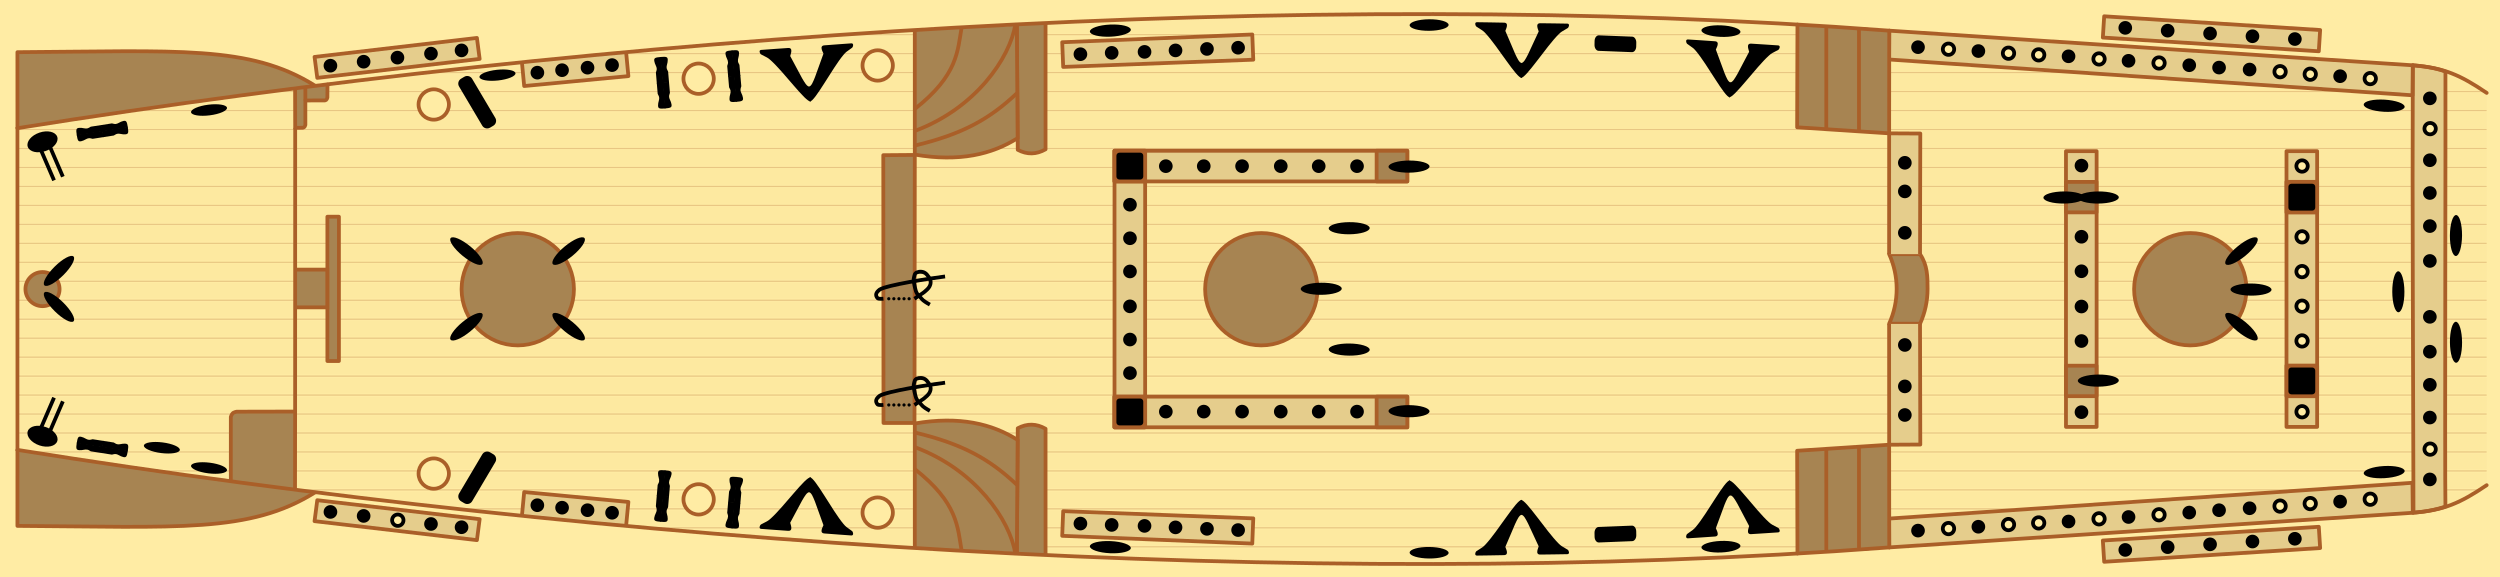
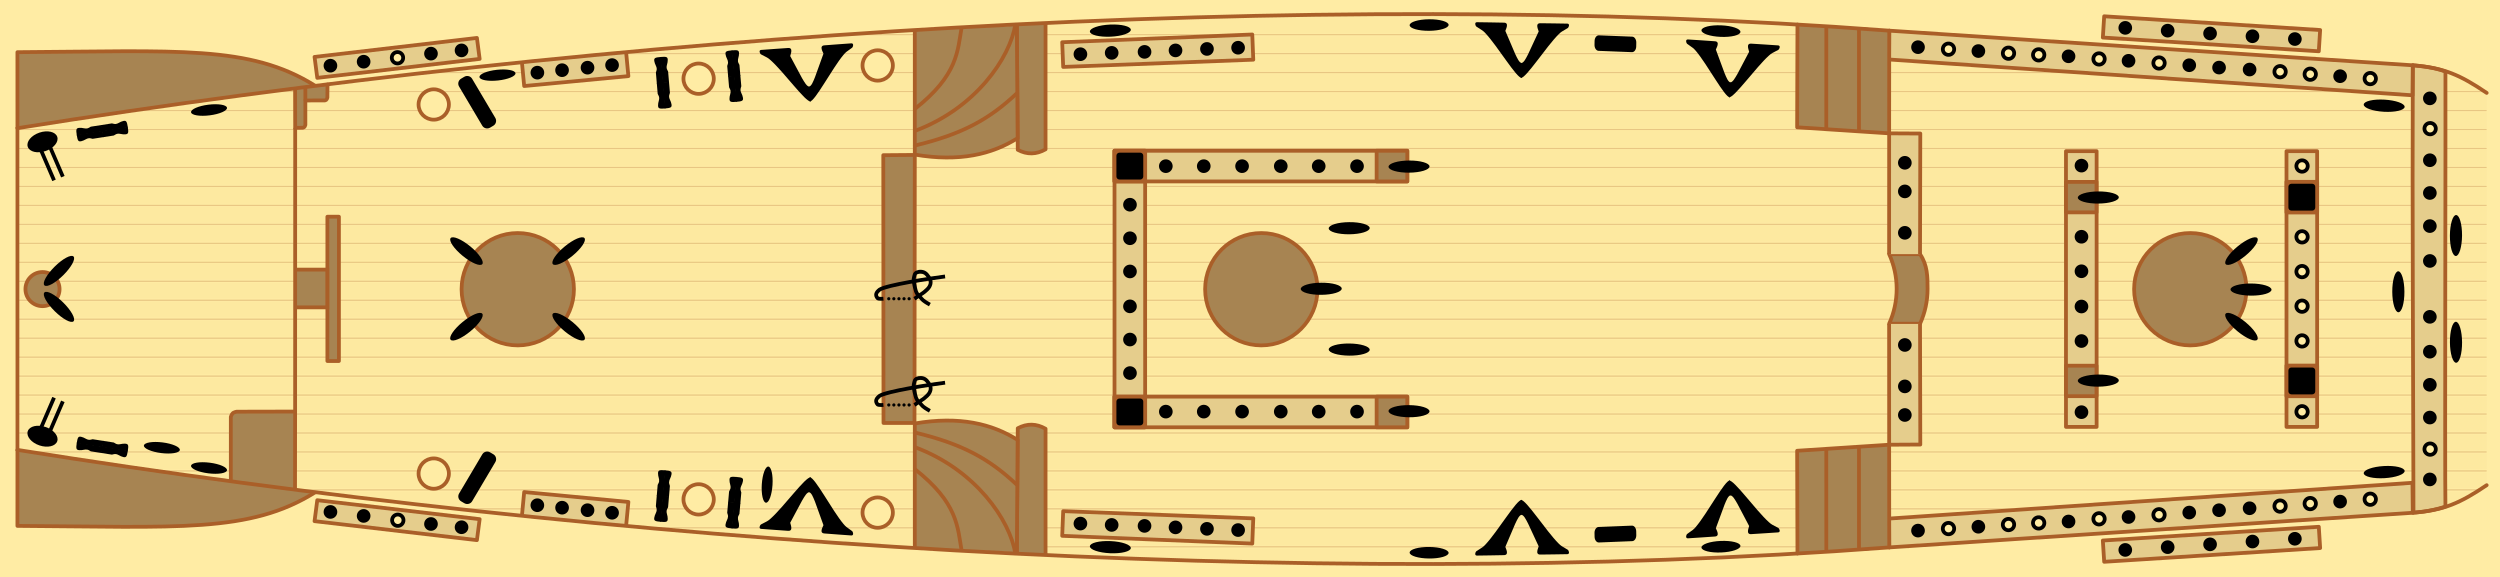
<svg xmlns="http://www.w3.org/2000/svg" xmlns:ns2="https://github.com/jolaf/rigging" xmlns:xlink="http://www.w3.org/1999/xlink" version="1.1" viewBox="1 -24 659 152">
  <style>/* */
    #background, #pinhole, #pipe {
      fill: #ffeca4;
    }
+ 
    #drawing, #wood g {
      color: #aa5f28;
    }
+ 
    #wood g {
      opacity: 0.3;
    }
+ 
    .solid {
      fill: #a78452;
    }
+ 
    .rail {
      fill: #e5cd8c;
    }
    /* */</style>
  <defs>
    <pattern id="wood" width="5" height="5" patternUnits="userSpaceOnUse" viewBox="0,0,100,100">
      <g fill="currentColor">
        <rect width="100" height="5" />
        <rect y="5" width="100" height="95" opacity=".1" />
      </g>
    </pattern>
    <rect id="deckMask" x="277.27" y="-.809" width="220.71" height="146.64" fill="currentColor" />
    <g id="mastMask" stroke="currentColor">
      <path d="m425.11 59.525 26.5 26.5z" />
      <path d="m451.61 59.525-26.5 26.5z" />
    </g>
    <circle id="pipe" cx="160.87" cy="398.09" r="4" fill="#ffeca4" stroke="currentColor" />
    <circle id="pin" class="aura" transform="rotate(-8.2973)" cx="567.54" cy="28.152" r="1.8" fill="currentColor" />
    <circle id="pinhole" transform="rotate(-8.2973)" cx="607.21" cy="138.78" r="1.5" fill="#ffeca4" stroke="currentColor" />
    <ellipse id="cleat" class="aura" transform="rotate(89.51)" cx="3.721" cy="-575.37" rx="1.6" ry="5.4" fill="currentColor" />
    <rect id="lcleat" class="aura" x="396.5" y="72.319" width="4" height="15" ry="1.5" fill="currentColor" />
    <g id="xcleat" class="aura" fill="currentColor">
      <path id="quarterXcleat" class="aura" d="m42.185 13.735s-0.026-2.038-2e-3 -2.905c0.159-0.415 0.29-0.647 0.302-0.946 0.032-0.761-0.407-1.191-0.467-2.117-0.053-0.814 0.29-0.934 1.872-0.926v6.893z" />
      <use transform="matrix(-1,0,0,1,87.6,0)" xlink:href="#quarterXcleat" />
      <use transform="matrix(1,0,0,-1,0,27.3)" xlink:href="#quarterXcleat" />
      <use transform="rotate(180,43.8,13.65)" xlink:href="#quarterXcleat" />
    </g>
    <g id="kevel" class="aura" fill="currentColor">
      <path id="halfKevel" d="m426.56 44.452c0.605 1.201 1.081 2.305 1.819 2.399v3.896c-1.297 0.164-6.502-8.282-9.737-11.618-0.74-0.763-0.818-0.717-2.433-1.725-0.222-0.138-0.607-1.137 0.142-1.153 2.121-0.047 4.926 0.037 7.099 0.007 1.56-0.021 0.44 1.911 0.425 2.168" />
      <use transform="matrix(-1,0,0,1,856.54,0)" xlink:href="#halfKevel" />
    </g>
    <rect id="fist" class="aura" x="287.16" y="40.706" width="7.08" height="7.08" rx=".8" ry=".8" fill="currentColor" />
    <g id="tackle" class="aura" fill="currentColor">
      <path id="halfTackle" d="m633.92 129.82 0.918 0.396-3.977 9.219-0.918-0.396z" />
      <use transform="translate(-2.3281 -.96875)" xlink:href="#halfTackle" />
      <ellipse transform="matrix(-.94693 -.32143 -.32143 .94693 0 0)" cx="-640.38" cy="-70.366" rx="4.104" ry="2.557" />
    </g>
    <g id="knot" class="aura" fill="currentColor">
      <g fill-opacity="0">
        <rect x="662.21" y="352.48" width="11.369" height="3.748" />
        <rect x="670.88" y="349.13" width="3.123" height="7.121" />
        <rect x="673.19" y="349.88" width="1.812" height="6.996" />
      </g>
      <path d="m678.69 349.36c-2.013 0.246-5.878 0.818-9.482 1.478-1.802 0.33-3.537 0.682-4.945 1.029-1.408 0.347-2.446 0.644-3.053 1.043l-0.018 0.012-0.016 0.014c-0.479 0.375-0.88 0.793-1.043 1.336-0.163 0.543 0.01 1.177 0.482 1.674l0.031 0.033 0.035 0.025c0.22 0.163 0.398 0.178 0.588 0.205 0.19 0.027 0.386 0.035 0.57 0.037 0.368 5e-3 0.691-0.019 0.691-0.019l-0.076-0.998s-0.288 0.022-0.604 0.018c-0.158-2e-3 -0.32-0.01-0.441-0.027-0.081-0.011-0.077-0.012-0.09-0.014-0.241-0.274-0.291-0.445-0.23-0.646 0.064-0.214 0.307-0.516 0.688-0.818 0.306-0.197 1.359-0.564 2.725-0.9 1.375-0.339 3.095-0.689 4.885-1.018 3.58-0.656 7.443-1.228 9.424-1.471z" />
      <path d="m672.42 348.1c-0.465-0.022-0.923 0.066-1.311 0.229-0.408 0.171-0.686 0.499-0.809 0.811-0.122 0.312-0.151 0.585-0.234 0.865-0.144 0.483-0.088 1.007-0.01 1.543 0.078 0.536 0.2 1.065 0.285 1.428 0.17 0.724 0.285 1.148 0.66 1.758 0.024 0.038 0.07 0.067 0.096 0.105-0.209 0.132-0.688 0.469-0.688 0.469l0.521 0.854s0.573-0.406 0.85-0.58c0.302 0.324 0.563 0.688 0.873 0.947 0.652 0.547 1.848 1.191 1.848 1.191l0.482-0.877s-1.221-0.689-1.688-1.08c-0.256-0.214-0.442-0.485-0.691-0.746 0.434-0.293 0.655-0.394 0.979-0.668 0.496-0.421 1.126-0.912 1.475-1.568 0.289-0.544 0.46-1.089 0.369-1.754-0.061-0.444-0.291-0.879-0.586-1.33-0.295-0.451-0.648-0.883-1.068-1.164-0.415-0.278-0.888-0.41-1.353-0.432zm-0.924 1.15c0.448-0.188 1.275-0.186 1.721 0.111 0.218 0.146 0.544 0.506 0.789 0.881 0.245 0.374 0.415 0.798 0.432 0.918 0.063 0.463-0.011 0.678-0.262 1.15-0.191 0.359-0.738 0.847-1.24 1.273-0.288 0.245-0.563 0.39-1.016 0.693-0.014-0.022-0.051-0.047-0.064-0.068-0.323-0.525-0.37-0.744-0.539-1.463-0.084-0.359-0.2-0.864-0.27-1.344-0.07-0.48-0.071-0.953-0.023-1.113 0.108-0.363 0.153-0.643 0.209-0.785 0.056-0.142 0.06-0.168 0.264-0.254z" />
      <circle id="knotDot" cx="663.91" cy="355.73" r=".426" />
      <use transform="translate(1.34)" xlink:href="#knotDot" />
      <use transform="translate(2.68)" xlink:href="#knotDot" />
      <use transform="translate(4.02)" xlink:href="#knotDot" />
      <use transform="translate(5.36)" xlink:href="#knotDot" />
    </g>
  </defs>
  <g id="background" fill="#ffeca4">
    <rect x="-20" y="-140" width="720" height="370" />
  </g>
  <g id="drawing" color="#aa5f28" fill="none" stroke="currentColor">
    <path d="m656.48 0.485c-6.981-4.721-11.28-6.631-19.468-7.271l-138.01-9.13c-153.64-11.654-338.82 0.984-493.41 25.704v84.791c154.59 24.719 339.77 37.357 493.41 25.703l138.01-9.13c8.188-0.64 12.488-2.55 19.468-7.271" fill="url(#wood)" stroke="none" />
    <path class="rail" d="m645.62-5.151c-3.61-1.336-8.604-1.635-8.604-1.635-0.16 38.87 0.115 82.335 0.176 117.9 0 0 3.932-0.108 8.424-1.564-0.182-8.555 0.077-111.18 4e-3 -114.71h-2.6e-4" stroke-linejoin="round" />
    <rect class="rail" x="603.72" y="15.852" width="8.08" height="72.673" stroke-linejoin="round" />
    <circle class="solid" cx="578.36" cy="52.238" r="14.805" />
    <rect class="rail" x="545.59" y="15.852" width="8.08" height="72.673" fill="#e5cd8c" stroke-linejoin="round" />
    <path class="solid" d="m507.13 61.323c1.304-2.876 1.979-5.997 1.979-9.164 1e-5 -3.167-0.013-6.268-1.989-9.164h-8.138c1.304 2.876 1.979 5.997 1.979 9.164 0 3.167-0.675 6.288-1.979 9.164l8.147-3e-5" stroke-linecap="round" stroke-linejoin="round" />
    <circle class="solid " cx="333.48" cy="52.238" r="14.805" />
    <path class="rail" d="m302.86 88.632h-8.075v-72.888h8.075v72.888" fill="#e5cd8c" stroke-linejoin="round" />
    <path class="solid" d="m242.14 16.839-8.306 0.069c-4e-3 16.806 0.062 53.776 0.058 70.582h8.168c4e-3 -16.806 0.076-53.845 0.08-70.651v-5e-5" stroke-linejoin="round" />
    <circle class="solid" cx="137.48" cy="52.238" r="14.805" />
    <rect class="solid" x="87.298" y="33.13" width="3.041" height="38.031" stroke-linejoin="round" />
    <path class="solid" d="m78.789 47.072h8.482v9.949h-8.482" fill="#a78452" />
    <path class="solid" d="m87.327-1.708-0.031 3.419c-0.175 0.713-0.438 0.672-0.685 0.766l-5.121 0.009 0.005 6.425c-0.175 0.713-0.438 0.672-0.685 0.766l-1.999 0.035-0.023-10.387" stroke-linecap="round" stroke-linejoin="round" />
    <path d="m81.491 2.486v-3.563" stroke-linejoin="round" />
    <path d="m78.795 84.486 0.017-74.774" />
    <path class="solid" d="m61.845 102.71v-16.814c0.389-1.278 0.973-1.205 1.523-1.374l15.427-0.037-0.025 20.438" stroke-linecap="round" stroke-linejoin="round" />
    <circle class="solid" cx="12.204" cy="52.207" r="4.495" />
    <path d="m5.599 9.788v84.804" stroke-linecap="round" stroke-width=".991" />
    <g id="portDrawing">
      <path class="rail" d="m499-15.916 138.01 9.13-0.082 7.903-137.97-9.434 0.044-7.599" stroke-linejoin="round" />
      <rect class="rail" transform="matrix(.99798 .063452 -.063107 .99801 -36.919 -388.23)" x="614.66" y="330.18" width="57.042" height="5.615" fill-rule="evenodd" stroke-linecap="round" stroke-linejoin="round" stroke-miterlimit="0" stroke-width="1.002" />
      <rect x="603.72" y="23.93" width="8.08" height="8.08" fill="currentColor" stroke-linejoin="round" />
      <rect class="solid" x="545.6" y="23.952" width="8.033" height="8.033" fill="#a78452" stroke-linejoin="round" />
      <path class="rail" d="m498.97 42.996 0.013-31.846 8.207 0.049-0.072 31.797" stroke-linejoin="round" />
      <path class="solid" d="m474.81-17.515-0.083 27.074 24.254 1.59 0.023-27.065" fill-rule="evenodd" stroke-linecap="round" stroke-linejoin="round" />
      <path d="m491.03 11.003v-27.13" />
      <path d="m482.41 10.058 6e-3 -26.716" />
      <rect class="rail" x="294.78" y="15.742" width="77.184" height="8.08" fill="#e5cd8c" stroke-linejoin="round" />
      <rect class="solid" x="363.88" y="15.74" width="8.08" height="8.08" fill="#a78452" stroke-linejoin="round" />
      <rect x="294.79" y="15.74" width="8.08" height="8.08" fill="currentColor" stroke-linejoin="round" />
      <path class="rail" d="m281-12.863 50.101-2.045s0.262 6.643 0.262 6.643l-50.107 1.907s-0.256-6.505-0.256-6.505" stroke-linecap="round" stroke-linejoin="round" />
      <g stroke-linejoin="round">
        <path class="solid" d="m269.03-17.595s0.253 33.082 0.253 33.082c2.441 1.306 4.882 1.261 7.324-0.126v-33.335" />
        <path class="solid" d="m242.14-15.905v32.655c11.722 2.006 20.363-0.062 27.109-4.348l-0.214-29.641" />
        <path d="m242.15 14.372c12.578-3.001 19.671-7.006 26.788-13.682" stroke-linecap="round" />
        <path d="m242.14 10.516c16.006-5.946 25.097-19.221 26.516-28.111" />
        <path d="m242.07 4.779c11.483-8.995 11.331-15.34 12.443-21.742" />
      </g>
      <use x="71.491" y="-404.834" width="100%" height="100%" xlink:href="#pipe" />
      <use x="24.287" y="-401.346" width="100%" height="100%" xlink:href="#pipe" />
      <use x="-45.537" y="-394.546" width="100%" height="100%" xlink:href="#pipe" />
      <path class="rail" d="m166.06-10.062s0.583 6.126 0.583 6.126l-27.469 2.614s-0.583-6.126-0.583-6.126" stroke-linejoin="round" />
      <rect class="rail" transform="matrix(.99324 -.11605 .1289 .99166 0 0)" x="84.382" y=".8" width="43.093" height="5.574" ry="0" stroke-linejoin="round" stroke-width="1" />
      <path class="solid" d="m5.599 9.788-0.007-20.032c42.219-0.257 61.235-1.949 78.382 8.79" fill-rule="evenodd" stroke-linejoin="round" />
      <path d="m5.599 9.788c154.59-24.72 339.77-37.357 493.41-25.704m138.01 9.13c8.188 0.64 12.488 2.55 19.468 7.271" stroke-linecap="round" />
    </g>
    <use id="starboardDrawing" transform="matrix(1 0 0 -1 0 104.38)" width="100%" height="100%" xlink:href="#portDrawing" />
  </g>
  <g display="none">
    <g id="deckMasks">
      <use class="deckMask" transform="matrix(.71785 0 0 1 299.43 -20.6)" width="100%" height="100%" color="#ffffff" ns2:deck="fore" xlink:href="#deckMask" />
      <use class="deckMask" transform="matrix(1.0033 0 0 1 -1.1 -20.6)" width="100%" height="100%" color="#ffffff" ns2:deck="main" xlink:href="#deckMask" />
      <use class="deckMask" transform="matrix(1.2311 0 0 1 -335.88 -20.6)" width="100%" height="100%" color="#ffffff" ns2:deck="stern" xlink:href="#deckMask" />
    </g>
  </g>
  <g display="none">
    <g id="mastMasks" color="#ff0000">
      <use class="mastMask" x="140" y="-20.6" width="100%" height="100%" ns2:mast="fore" xlink:href="#mastMask" />
      <use class="mastMask" x="-104.89" y="-20.6" width="100%" height="100%" ns2:mast="main" xlink:href="#mastMask" />
      <use class="mastMask" x="-300.966" y="-20.6" width="100%" height="100%" ns2:mast="mizzen" xlink:href="#mastMask" />
    </g>
  </g>
  <g id="points">
    <g ns2:deck="fore" ns2:rail="behindFront" ns2:side="port">
      <use transform="rotate(-89.1 631.84 -18.644)" width="100%" height="100%" xlink:href="#cleat" />
    </g>
    <g ns2:deck="fore" ns2:rail="behindFront" ns2:side="starboard">
      <use transform="matrix(.015714 .99988 .99988 -.015714 640.56 -509.11)" width="100%" height="100%" xlink:href="#cleat" />
    </g>
    <g ns2:deck="fore" ns2:isAcross="true" ns2:rail="frontRail" ns2:side="port">
      <use transform="translate(75.849 98.833)" width="100%" height="100%" xlink:href="#pin" />
      <use transform="translate(75.849 89.64)" width="100%" height="100%" xlink:href="#pin" />
      <use transform="translate(75.849 80.915)" width="100%" height="100%" xlink:href="#pin" />
      <use transform="translate(75.849 72.283)" width="100%" height="100%" xlink:href="#pin" />
      <use transform="translate(20.7 -39.787)" width="100%" height="100%" xlink:href="#pinhole" />
      <use transform="translate(75.849 55.97)" width="100%" height="100%" xlink:href="#pin" />
    </g>
    <g ns2:deck="fore" ns2:isAcross="true" ns2:rail="frontRail" ns2:side="starboard">
      <use transform="matrix(1 0 0 -1 75.849 5.4729)" width="100%" height="100%" xlink:href="#pin" />
      <use transform="matrix(1 0 0 -1 75.849 14.666)" width="100%" height="100%" xlink:href="#pin" />
      <use transform="matrix(1 0 0 -1 75.849 23.391)" width="100%" height="100%" xlink:href="#pin" />
      <use transform="matrix(1 0 0 -1 75.849 32.023)" width="100%" height="100%" xlink:href="#pin" />
      <use transform="matrix(1 0 0 -1 20.7 144.09)" width="100%" height="100%" xlink:href="#pinhole" />
      <use transform="matrix(1 0 0 -1 75.849 48.335)" width="100%" height="100%" xlink:href="#pin" />
    </g>
    <g ns2:deck="fore" ns2:rail="onDeckFront" ns2:side="port">
      <use transform="rotate(3.7858 525.83 819.64)" width="100%" height="100%" xlink:href="#cleat" />
    </g>
    <g ns2:deck="fore" ns2:rail="onDeckFront" ns2:side="center">
      <use transform="rotate(90.241 577.35 54.645)" width="100%" height="100%" xlink:href="#cleat" />
    </g>
    <g ns2:deck="fore" ns2:rail="onDeckFront" ns2:side="starboard">
      <use transform="matrix(.99782 -.066026 -.066026 -.99782 55.265 137.24)" width="100%" height="100%" xlink:href="#cleat" />
    </g>
    <g ns2:deck="fore" ns2:rail="sideRail" ns2:side="port">
      <use transform="rotate(3.8685 -92.77 -907.37)" width="100%" height="100%" xlink:href="#pin" />
      <use transform="rotate(3.8685 1466.9 -1553.8)" width="100%" height="100%" xlink:href="#pinhole" />
      <use transform="rotate(3.8685 -99.963 -671.32)" width="100%" height="100%" xlink:href="#pin" />
      <use transform="rotate(3.8685 1459.2 -1319.1)" width="100%" height="100%" xlink:href="#pinhole" />
      <use transform="rotate(3.8685 1456.7 -1201.1)" width="100%" height="100%" xlink:href="#pinhole" />
      <use transform="rotate(3.8685 -108.57 -318.72)" width="100%" height="100%" xlink:href="#pin" />
      <use transform="rotate(3.8685 1448.7 -965.03)" width="100%" height="100%" xlink:href="#pinhole" />
      <use transform="rotate(3.8685 -118.21 -83.962)" width="100%" height="100%" xlink:href="#pin" />
      <use transform="rotate(3.8685 1440.8 -730.36)" width="100%" height="100%" xlink:href="#pinhole" />
      <use transform="rotate(3.8685 -127.54 153.53)" width="100%" height="100%" xlink:href="#pin" />
      <use transform="rotate(3.8685 -132.74 270.21)" width="100%" height="100%" xlink:href="#pin" />
      <use transform="rotate(3.8685 -136.38 389.63)" width="100%" height="100%" xlink:href="#pin" />
      <use transform="rotate(3.8685 1422.8 -256.77)" width="100%" height="100%" xlink:href="#pinhole" />
      <use transform="rotate(3.8685 1417 -138.78)" width="100%" height="100%" xlink:href="#pinhole" />
      <use transform="rotate(3.8685 -150.43 743.75)" width="100%" height="100%" xlink:href="#pin" />
      <use transform="rotate(3.8685 1407.8 96.012)" width="100%" height="100%" xlink:href="#pinhole" />
    </g>
    <g ns2:deck="fore" ns2:rail="sideRail" ns2:side="starboard">
      <use transform="matrix(.99772 -.067466 -.067466 -.99772 -61.428 100.11)" width="100%" height="100%" xlink:href="#pin" />
      <use transform="matrix(.99772 -.067466 -.067466 -.99772 -101.49 206.81)" width="100%" height="100%" xlink:href="#pinhole" />
      <use transform="matrix(.99772 -.067466 -.067466 -.99772 -45.519 99.09)" width="100%" height="100%" xlink:href="#pin" />
      <use transform="matrix(.99772 -.067466 -.067466 -.99772 -85.673 205.75)" width="100%" height="100%" xlink:href="#pinhole" />
      <use transform="matrix(.99772 -.067466 -.067466 -.99772 -77.719 205.32)" width="100%" height="100%" xlink:href="#pinhole" />
      <use transform="matrix(.99772 -.067466 -.067466 -.99772 -21.75 97.707)" width="100%" height="100%" xlink:href="#pin" />
      <use transform="matrix(.99772 -.067466 -.067466 -.99772 -61.808 204.24)" width="100%" height="100%" xlink:href="#pinhole" />
      <use transform="matrix(.99772 -.067466 -.067466 -.99772 -5.9338 96.522)" width="100%" height="100%" xlink:href="#pin" />
      <use transform="matrix(.99772 -.067466 -.067466 -.99772 -45.994 203.17)" width="100%" height="100%" xlink:href="#pinhole" />
      <use transform="matrix(.99772 -.067466 -.067466 -.99772 10.067 95.352)" width="100%" height="100%" xlink:href="#pin" />
      <use transform="matrix(.99772 -.067466 -.067466 -.99772 17.927 94.735)" width="100%" height="100%" xlink:href="#pin" />
      <use transform="matrix(.99772 -.067466 -.067466 -.99772 25.976 94.217)" width="100%" height="100%" xlink:href="#pin" />
      <use transform="matrix(.99772 -.067466 -.067466 -.99772 -14.083 200.88)" width="100%" height="100%" xlink:href="#pinhole" />
      <use transform="matrix(.99772 -.067466 -.067466 -.99772 -6.136 200.22)" width="100%" height="100%" xlink:href="#pinhole" />
      <use transform="matrix(.99772 -.067466 -.067466 -.99772 49.835 92.463)" width="100%" height="100%" xlink:href="#pin" />
      <use transform="matrix(.99772 -.067466 -.067466 -.99772 9.6834 199.07)" width="100%" height="100%" xlink:href="#pinhole" />
    </g>
    <g ns2:deck="fore" ns2:rail="shroudsRail" ns2:side="port">
      <use transform="rotate(3.7695 -4.6641 -102.8)" width="100%" height="100%" xlink:href="#pin" />
      <use transform="rotate(3.7695 -10.267 67.386)" width="100%" height="100%" xlink:href="#pin" />
      <use transform="rotate(3.7695 -15.87 237.57)" width="100%" height="100%" xlink:href="#pin" />
      <use transform="rotate(3.7695 -21.472 407.74)" width="100%" height="100%" xlink:href="#pin" />
      <use transform="rotate(3.7695 -27.075 577.92)" width="100%" height="100%" xlink:href="#pin" />
    </g>
    <g ns2:deck="fore" ns2:rail="shroudsRail" ns2:side="starboard">
      <use transform="matrix(.99784 -.065742 -.065742 -.99784 -6.7682 104.22)" width="100%" height="100%" xlink:href="#pin" />
      <use transform="matrix(.99784 -.065742 -.065742 -.99784 4.4079 103.49)" width="100%" height="100%" xlink:href="#pin" />
      <use transform="matrix(.99784 -.065742 -.065742 -.99784 15.584 102.75)" width="100%" height="100%" xlink:href="#pin" />
      <use transform="matrix(.99784 -.065742 -.065742 -.99784 26.759 102.01)" width="100%" height="100%" xlink:href="#pin" />
      <use transform="matrix(.99784 -.065742 -.065742 -.99784 37.935 101.28)" width="100%" height="100%" xlink:href="#pin" />
    </g>
    <g ns2:side="port">
      <use transform="translate(-13.061 -2.1063)" width="100%" height="100%" xlink:href="#pinhole" />
      <use transform="translate(-13.061 -11.266)" width="100%" height="100%" xlink:href="#pinhole" />
      <use transform="translate(-13.061 -29.938)" width="100%" height="100%" xlink:href="#pinhole" />
    </g>
    <g ns2:side="starboard">
      <use transform="matrix(1 0 0 -1 -13.061 106.41)" width="100%" height="100%" xlink:href="#pinhole" />
      <use transform="matrix(1 0 0 -1 -13.061 115.57)" width="100%" height="100%" xlink:href="#pinhole" />
      <use transform="matrix(1 0 0 -1 -13.061 134.24)" width="100%" height="100%" xlink:href="#pinhole" />
    </g>
    <g ns2:deck="fore" ns2:rail="frontFists" ns2:side="port">
      <use transform="translate(317.06 -16.269)" width="100%" height="100%" xlink:href="#fist" />
    </g>
    <g ns2:deck="fore" ns2:rail="frontFists" ns2:side="starboard">
      <use transform="translate(317.06 32.169)" width="100%" height="100%" xlink:href="#fist" />
    </g>
    <g ns2:deck="fore" ns2:rail="atMastFront" ns2:side="port">
      <use transform="matrix(.76693 -.64173 -.64173 -.76693 149.81 410.51)" width="100%" height="100%" xlink:href="#cleat" />
    </g>
    <g ns2:deck="fore" ns2:rail="atMastFront" ns2:side="center">
      <use transform="rotate(.87139 -2934.8 1274)" width="100%" height="100%" xlink:href="#cleat" />
    </g>
    <g ns2:deck="fore" ns2:rail="atMastFront" ns2:side="starboard">
      <use transform="rotate(39.921 496.45 53.135)" width="100%" height="100%" xlink:href="#cleat" />
    </g>
    <g ns2:deck="fore" ns2:isAcross="true" ns2:rail="behindMastRail" ns2:side="port">
      <use transform="translate(-15.985 101.55)" width="100%" height="100%" xlink:href="#pin" />
      <use transform="translate(-15.985 92.452)" width="100%" height="100%" xlink:href="#pin" />
      <use transform="translate(-15.985 73.703)" width="100%" height="100%" xlink:href="#pin" />
    </g>
    <g ns2:deck="fore" ns2:isAcross="true" ns2:rail="behindMastRail" ns2:side="starboard">
      <use transform="matrix(1 0 0 -1 -15.985 2.7541)" width="100%" height="100%" xlink:href="#pin" />
      <use transform="matrix(1 0 0 -1 -15.985 11.854)" width="100%" height="100%" xlink:href="#pin" />
      <use transform="matrix(1 0 0 -1 -15.985 30.603)" width="100%" height="100%" xlink:href="#pin" />
    </g>
    <g ns2:deck="fore" ns2:rail="backPillars" ns2:side="port">
-       <g id="doubleCleat">
-         <use transform="rotate(.038274 -43239 -31826)" xlink:href="#cleat" />
-         <use transform="rotate(.038274 -43243 -45390)" xlink:href="#cleat" />
-       </g>
+       <use transform="rotate(.038274 -43239 -31826)" width="100%" height="100%" xlink:href="#cleat" />
    </g>
    <g ns2:deck="fore" ns2:rail="backPillars" ns2:side="starboard">
      <use transform="rotate(.038274 -115492 -31800)" width="100%" height="100%" xlink:href="#cleat" />
    </g>
    <g ns2:deck="fore" ns2:isAcross="true" ns2:rail="backRail" ns2:side="port">
      <use transform="translate(-62.546 91.416)" width="100%" height="100%" xlink:href="#pin" />
      <use transform="translate(-62.546 80.498)" width="100%" height="100%" xlink:href="#pin" />
      <use transform="translate(-62.546 72.958)" width="100%" height="100%" xlink:href="#pin" />
    </g>
    <g ns2:deck="fore" ns2:isAcross="true" ns2:rail="backRail" ns2:side="starboard">
      <use transform="matrix(1 0 0 -1 -62.546 12.889)" width="100%" height="100%" xlink:href="#pin" />
      <use transform="matrix(1 0 0 -1 -62.546 23.808)" width="100%" height="100%" xlink:href="#pin" />
      <use transform="matrix(1 0 0 -1 -62.546 31.348)" width="100%" height="100%" xlink:href="#pin" />
    </g>
    <g ns2:deck="main" ns2:rail="bulwark" ns2:side="port">
      <use transform="matrix(.95074 0 0 .95074 -169.32 -16.259)" width="100%" height="100%" xlink:href="#cleat" />
      <use transform="rotate(.89998 3866.4 -1648)" width="100%" height="100%" xlink:href="#kevel" />
      <use transform="matrix(-.01972 1.022 -.73281 -.029126 493.17 -417.41)" width="100%" height="100%" xlink:href="#lcleat" />
      <use transform="matrix(.95039 .048001 -.048001 .95039 -92.251 -42.279)" width="100%" height="100%" xlink:href="#cleat" />
      <use transform="rotate(3.7685 1188.8 460.96)" width="100%" height="100%" xlink:href="#kevel" />
    </g>
    <g ns2:deck="main" ns2:rail="bulwark" ns2:side="starboard">
      <use transform="matrix(.95074 0 0 -.95074 -169.32 120.56)" width="100%" height="100%" xlink:href="#cleat" />
      <use transform="matrix(.99988 -.015707 -.015707 -.99988 -25.413 165.24)" width="100%" height="100%" xlink:href="#kevel" />
      <use transform="matrix(-.01972 -1.022 -.73281 .029126 493.17 521.72)" width="100%" height="100%" xlink:href="#lcleat" />
      <use transform="matrix(.95039 -.048001 -.048001 -.95039 -92.251 146.59)" width="100%" height="100%" xlink:href="#cleat" />
      <use transform="matrix(.99784 -.065725 -.065725 -.99784 32.866 181.44)" width="100%" height="100%" xlink:href="#kevel" />
    </g>
    <g ns2:deck="main" ns2:rail="frontPillars" ns2:side="port">
      <use transform="translate(-202.96 21.115)" width="100%" height="100%" xlink:href="#cleat" />
    </g>
    <g ns2:deck="main" ns2:rail="frontPillars" ns2:side="starboard">
      <use transform="matrix(1 0 0 -1 -202.96 83.191)" width="100%" height="100%" xlink:href="#cleat" />
    </g>
    <g ns2:deck="main" ns2:rail="onDeckFront" ns2:side="port">
      <use transform="translate(-218.73 37.358)" width="100%" height="100%" xlink:href="#cleat" />
    </g>
    <g ns2:deck="main" ns2:rail="onDeckFront" ns2:side="starboard">
      <use transform="matrix(1 0 0 -1 -218.73 66.948)" width="100%" height="100%" xlink:href="#cleat" />
    </g>
    <g ns2:deck="main" ns2:rail="atMastFront" ns2:side="center">
      <use transform="rotate(180 462.33 25.459)" width="100%" height="100%" xlink:href="#cleat" />
    </g>
    <g ns2:deck="main" ns2:rail="sideMastRail" ns2:side="port">
      <use transform="translate(-257.35 73.846)" width="100%" height="100%" xlink:href="#pin" />
      <use transform="translate(-247.35 73.846)" width="100%" height="100%" xlink:href="#pin" />
      <use transform="translate(-237.25 73.846)" width="100%" height="100%" xlink:href="#pin" />
      <use transform="translate(-227.05 73.846)" width="100%" height="100%" xlink:href="#pin" />
      <use transform="translate(-217.05 73.846)" width="100%" height="100%" xlink:href="#pin" />
      <use transform="translate(-206.95 73.846)" width="100%" height="100%" xlink:href="#pin" />
    </g>
    <g ns2:deck="main" ns2:rail="sideMastRail" ns2:side="starboard">
      <use transform="matrix(1 0 0 -1 -257.35 30.46)" width="100%" height="100%" xlink:href="#pin" />
      <use transform="matrix(1 0 0 -1 -247.35 30.46)" width="100%" height="100%" xlink:href="#pin" />
      <use transform="matrix(1 0 0 -1 -237.25 30.46)" width="100%" height="100%" xlink:href="#pin" />
      <use transform="matrix(1 0 0 -1 -227.05 30.46)" width="100%" height="100%" xlink:href="#pin" />
      <use transform="matrix(1 0 0 -1 -217.05 30.46)" width="100%" height="100%" xlink:href="#pin" />
      <use transform="matrix(1 0 0 -1 -206.95 30.46)" width="100%" height="100%" xlink:href="#pin" />
    </g>
    <g ns2:deck="main" ns2:rail="backFists" ns2:side="port">
      <use transform="translate(8.1233 -24.464)" width="100%" height="100%" xlink:href="#fist" />
    </g>
    <g ns2:deck="main" ns2:rail="backFists" ns2:side="starboard">
      <use transform="matrix(1 0 0 -1 8.1233 128.84)" width="100%" height="100%" xlink:href="#fist" />
    </g>
    <g ns2:deck="main" ns2:isAcross="true" ns2:rail="behindMastRail" ns2:side="port">
      <use transform="translate(-266.8 101.6)" width="100%" height="100%" xlink:href="#pin" />
      <use transform="translate(-266.8 92.847)" width="100%" height="100%" xlink:href="#pin" />
      <use transform="translate(-266.8 84.008)" width="100%" height="100%" xlink:href="#pin" />
    </g>
    <g ns2:deck="main" ns2:isAcross="true" ns2:rail="behindMastRail" ns2:side="starboard">
      <use transform="matrix(1 0 0 -1 -266.8 2.7081)" width="100%" height="100%" xlink:href="#pin" />
      <use transform="matrix(1 0 0 -1 -266.8 11.459)" width="100%" height="100%" xlink:href="#pin" />
      <use transform="matrix(1 0 0 -1 -266.8 20.298)" width="100%" height="100%" xlink:href="#pin" />
    </g>
    <g ns2:deck="main" ns2:rail="sideRail" ns2:side="port">
      <use transform="rotate(-2.2774 1540.9 7008.1)" width="100%" height="100%" xlink:href="#pin" />
      <use transform="rotate(-2.2774 1536.1 6800.6)" width="100%" height="100%" xlink:href="#pin" />
      <use transform="rotate(-2.2774 1533.9 6582.6)" width="100%" height="100%" xlink:href="#pin" />
      <use transform="rotate(-2.2774 1528.2 6377)" width="100%" height="100%" xlink:href="#pin" />
      <use transform="rotate(-2.2774 1522.7 6168.3)" width="100%" height="100%" xlink:href="#pin" />
      <use transform="rotate(-2.2774 1518.7 5961.7)" width="100%" height="100%" xlink:href="#pin" />
    </g>
    <g ns2:deck="main" ns2:rail="sideRail" ns2:side="starboard">
      <use transform="matrix(.99921 .039738 .039738 -.99921 -277.27 37.537)" width="100%" height="100%" xlink:href="#pin" />
      <use transform="matrix(.99921 .039738 .039738 -.99921 -269.03 37.891)" width="100%" height="100%" xlink:href="#pin" />
      <use transform="matrix(.99921 .039738 .039738 -.99921 -260.37 38.148)" width="100%" height="100%" xlink:href="#pin" />
      <use transform="matrix(.99921 .039738 .039738 -.99921 -252.2 38.537)" width="100%" height="100%" xlink:href="#pin" />
      <use transform="matrix(.99921 .039738 .039738 -.99921 -243.91 38.922)" width="100%" height="100%" xlink:href="#pin" />
      <use transform="matrix(.99921 .039738 .039738 -.99921 -235.7 39.243)" width="100%" height="100%" xlink:href="#pin" />
    </g>
    <g ns2:deck="main" ns2:rail="aboveRail" ns2:side="port">
      <use transform="rotate(-2.0865 30.155 7725.9)" width="100%" height="100%" xlink:href="#cleat" />
    </g>
    <g ns2:deck="main" ns2:rail="aboveRail" ns2:side="starboard">
      <use transform="matrix(.99934 .036409 .036409 -.99934 -281.27 98.086)" width="100%" height="100%" xlink:href="#cleat" />
    </g>
    <g ns2:deck="stern" ns2:rail="bulwark" ns2:side="port">
      <use transform="rotate(-30.64 122.33 537.31)" width="100%" height="100%" xlink:href="#lcleat" />
      <use transform="matrix(.8798 -.086775 .086775 .8798 -373.98 46.791)" width="100%" height="100%" xlink:href="#cleat" />
      <use transform="rotate(-4.8377 -77.797 -1556)" width="100%" height="100%" xlink:href="#xcleat" />
      <use transform="rotate(-5.0377 -80.762 -1708.6)" width="100%" height="100%" xlink:href="#xcleat" />
      <use transform="rotate(-4.1732 -337.25 2959.3)" width="100%" height="100%" xlink:href="#kevel" />
    </g>
    <g ns2:deck="stern" ns2:rail="bulwark" ns2:side="starboard">
      <use transform="matrix(.86039 .50964 .50964 -.86039 -256.75 -32.473)" width="100%" height="100%" xlink:href="#lcleat" />
      <use transform="matrix(.99644 .084334 .084334 -.99644 130.94 116.67)" width="100%" height="100%" xlink:href="#xcleat" />
      <use transform="matrix(.99614 .087812 .087812 -.99614 149.72 118.26)" width="100%" height="100%" xlink:href="#xcleat" />
+       <use transform="matrix(.049675 -.88267 -.88267 -.049675 173.58 611.56)" width="100%" height="100%" xlink:href="#cleat" />
      <use transform="matrix(.99735 .072772 .072772 -.99735 -216.25 121.27)" width="100%" height="100%" xlink:href="#kevel" />
    </g>
    <g ns2:deck="stern" ns2:rail="atFront" ns2:side="center">
      <use transform="translate(-428.63 -300.98)" width="100%" height="100%" xlink:href="#knot" />
    </g>
    <g ns2:deck="stern" ns2:rail="aboveLadder" ns2:side="starboard">
      <use transform="translate(-428.63 -272.98)" width="100%" height="100%" xlink:href="#knot" />
    </g>
    <g ns2:deck="stern" ns2:rail="sideRail" ns2:side="port">
      <use transform="rotate(-.99998 3172.8 24207)" width="100%" height="100%" xlink:href="#pin" />
      <use transform="rotate(-.99998 3138.8 23834)" width="100%" height="100%" xlink:href="#pin" />
      <use transform="rotate(-.99998 3104.2 23449)" width="100%" height="100%" xlink:href="#pin" />
      <use transform="rotate(-.99998 3068.6 23078)" width="100%" height="100%" xlink:href="#pin" />
    </g>
    <g ns2:deck="stern" ns2:rail="sideRail" ns2:side="starboard">
      <use transform="matrix(.99985 .017452 .017452 -.99985 -421.99 45.269)" width="100%" height="100%" xlink:href="#pin" />
      <use transform="matrix(.99985 .017452 .017452 -.99985 -415.47 45.919)" width="100%" height="100%" xlink:href="#pin" />
      <use transform="matrix(.99985 .017452 .017452 -.99985 -408.76 46.581)" width="100%" height="100%" xlink:href="#pin" />
      <use transform="matrix(.99985 .017452 .017452 -.99985 -402.29 47.259)" width="100%" height="100%" xlink:href="#pin" />
    </g>
    <g ns2:deck="stern" ns2:rail="shroudsRail" ns2:side="port">
      <use transform="rotate(-.7 4203.3 39058)" width="100%" height="100%" xlink:href="#pin" />
      <use transform="rotate(-.7 4121.7 38341)" width="100%" height="100%" xlink:href="#pin" />
-       <use transform="rotate(-.7 4038.3 37611)" width="100%" height="100%" xlink:href="#pin" />
+       <use transform="rotate(-.7 -4422.8 42182)" width="100%" height="100%" xlink:href="#pinhole" />
      <use transform="rotate(-.7 3956.6 36887)" width="100%" height="100%" xlink:href="#pin" />
      <use transform="rotate(-.7 3890.7 36227)" width="100%" height="100%" xlink:href="#pin" />
    </g>
    <g ns2:deck="stern" ns2:rail="shroudsRail" ns2:side="starboard">
      <use transform="matrix(.99992 .012217 .012217 -.99992 -476.85 49.996)" width="100%" height="100%" xlink:href="#pin" />
      <use transform="matrix(.99992 .012217 .012217 -.99992 -468.1 51.047)" width="100%" height="100%" xlink:href="#pin" />
      <use transform="matrix(.99992 .012217 .012217 -.99992 -515.58 155.24)" width="100%" height="100%" xlink:href="#pinhole" />
      <use transform="matrix(.99992 .012217 .012217 -.99992 -450.35 53.175)" width="100%" height="100%" xlink:href="#pin" />
      <use transform="matrix(.99992 .012217 .012217 -.99992 -442.29 54.03)" width="100%" height="100%" xlink:href="#pin" />
    </g>
    <g ns2:deck="stern" ns2:rail="atMast" ns2:side="port">
      <use transform="rotate(219.92 357.55 102.47)" width="100%" height="100%" xlink:href="#cleat" />
      <use transform="matrix(.76693 -.64173 -.64173 -.76693 -291.15 410.51)" width="100%" height="100%" xlink:href="#cleat" />
    </g>
    <g ns2:deck="stern" ns2:rail="atMast" ns2:side="starboard">
      <use transform="matrix(-.76693 .64173 .64173 .76693 566 -306.2)" width="100%" height="100%" xlink:href="#cleat" />
      <use transform="rotate(39.921 275.97 -553.92)" width="100%" height="100%" xlink:href="#cleat" />
    </g>
    <g ns2:deck="stern" ns2:rail="poopBulwark" ns2:side="port">
      <use transform="matrix(1 0 0 -1 -616.81 152.59)" width="100%" height="100%" xlink:href="#tackle" />
      <use transform="rotate(81.139 37.687 2.8545)" width="100%" height="100%" xlink:href="#xcleat" />
      <use transform="matrix(.87815 -.10212 .10212 .87815 -449.05 64.812)" width="100%" height="100%" xlink:href="#cleat" />
    </g>
    <g ns2:deck="stern" ns2:rail="poopBulwark" ns2:side="starboard">
      <use transform="translate(-616.81 -48.222)" width="100%" height="100%" xlink:href="#tackle" />
      <use transform="matrix(.15404 -.98806 -.98806 -.15404 34.702 139.19)" width="100%" height="100%" xlink:href="#xcleat" />
      <use transform="matrix(.87815 .10212 .10212 -.87815 -461.48 34.213)" width="100%" height="100%" xlink:href="#cleat" />
      <use transform="matrix(.87815 .10212 .10212 -.87815 -449.05 39.556)" width="100%" height="100%" xlink:href="#cleat" />
    </g>
    <g ns2:deck="stern" ns2:ignoreDeck="true" ns2:rail="poopFlagstaff" ns2:side="port">
      <use transform="rotate(-44.188 355.84 711.44)" width="100%" height="100%" xlink:href="#cleat" />
    </g>
    <g ns2:deck="stern" ns2:ignoreDeck="true" ns2:rail="poopFlagstaff" ns2:side="starboard">
      <use transform="matrix(.71706 .69702 .69702 -.71706 -395.2 -345.02)" width="100%" height="100%" xlink:href="#cleat" />
    </g>
  </g>
</svg>
